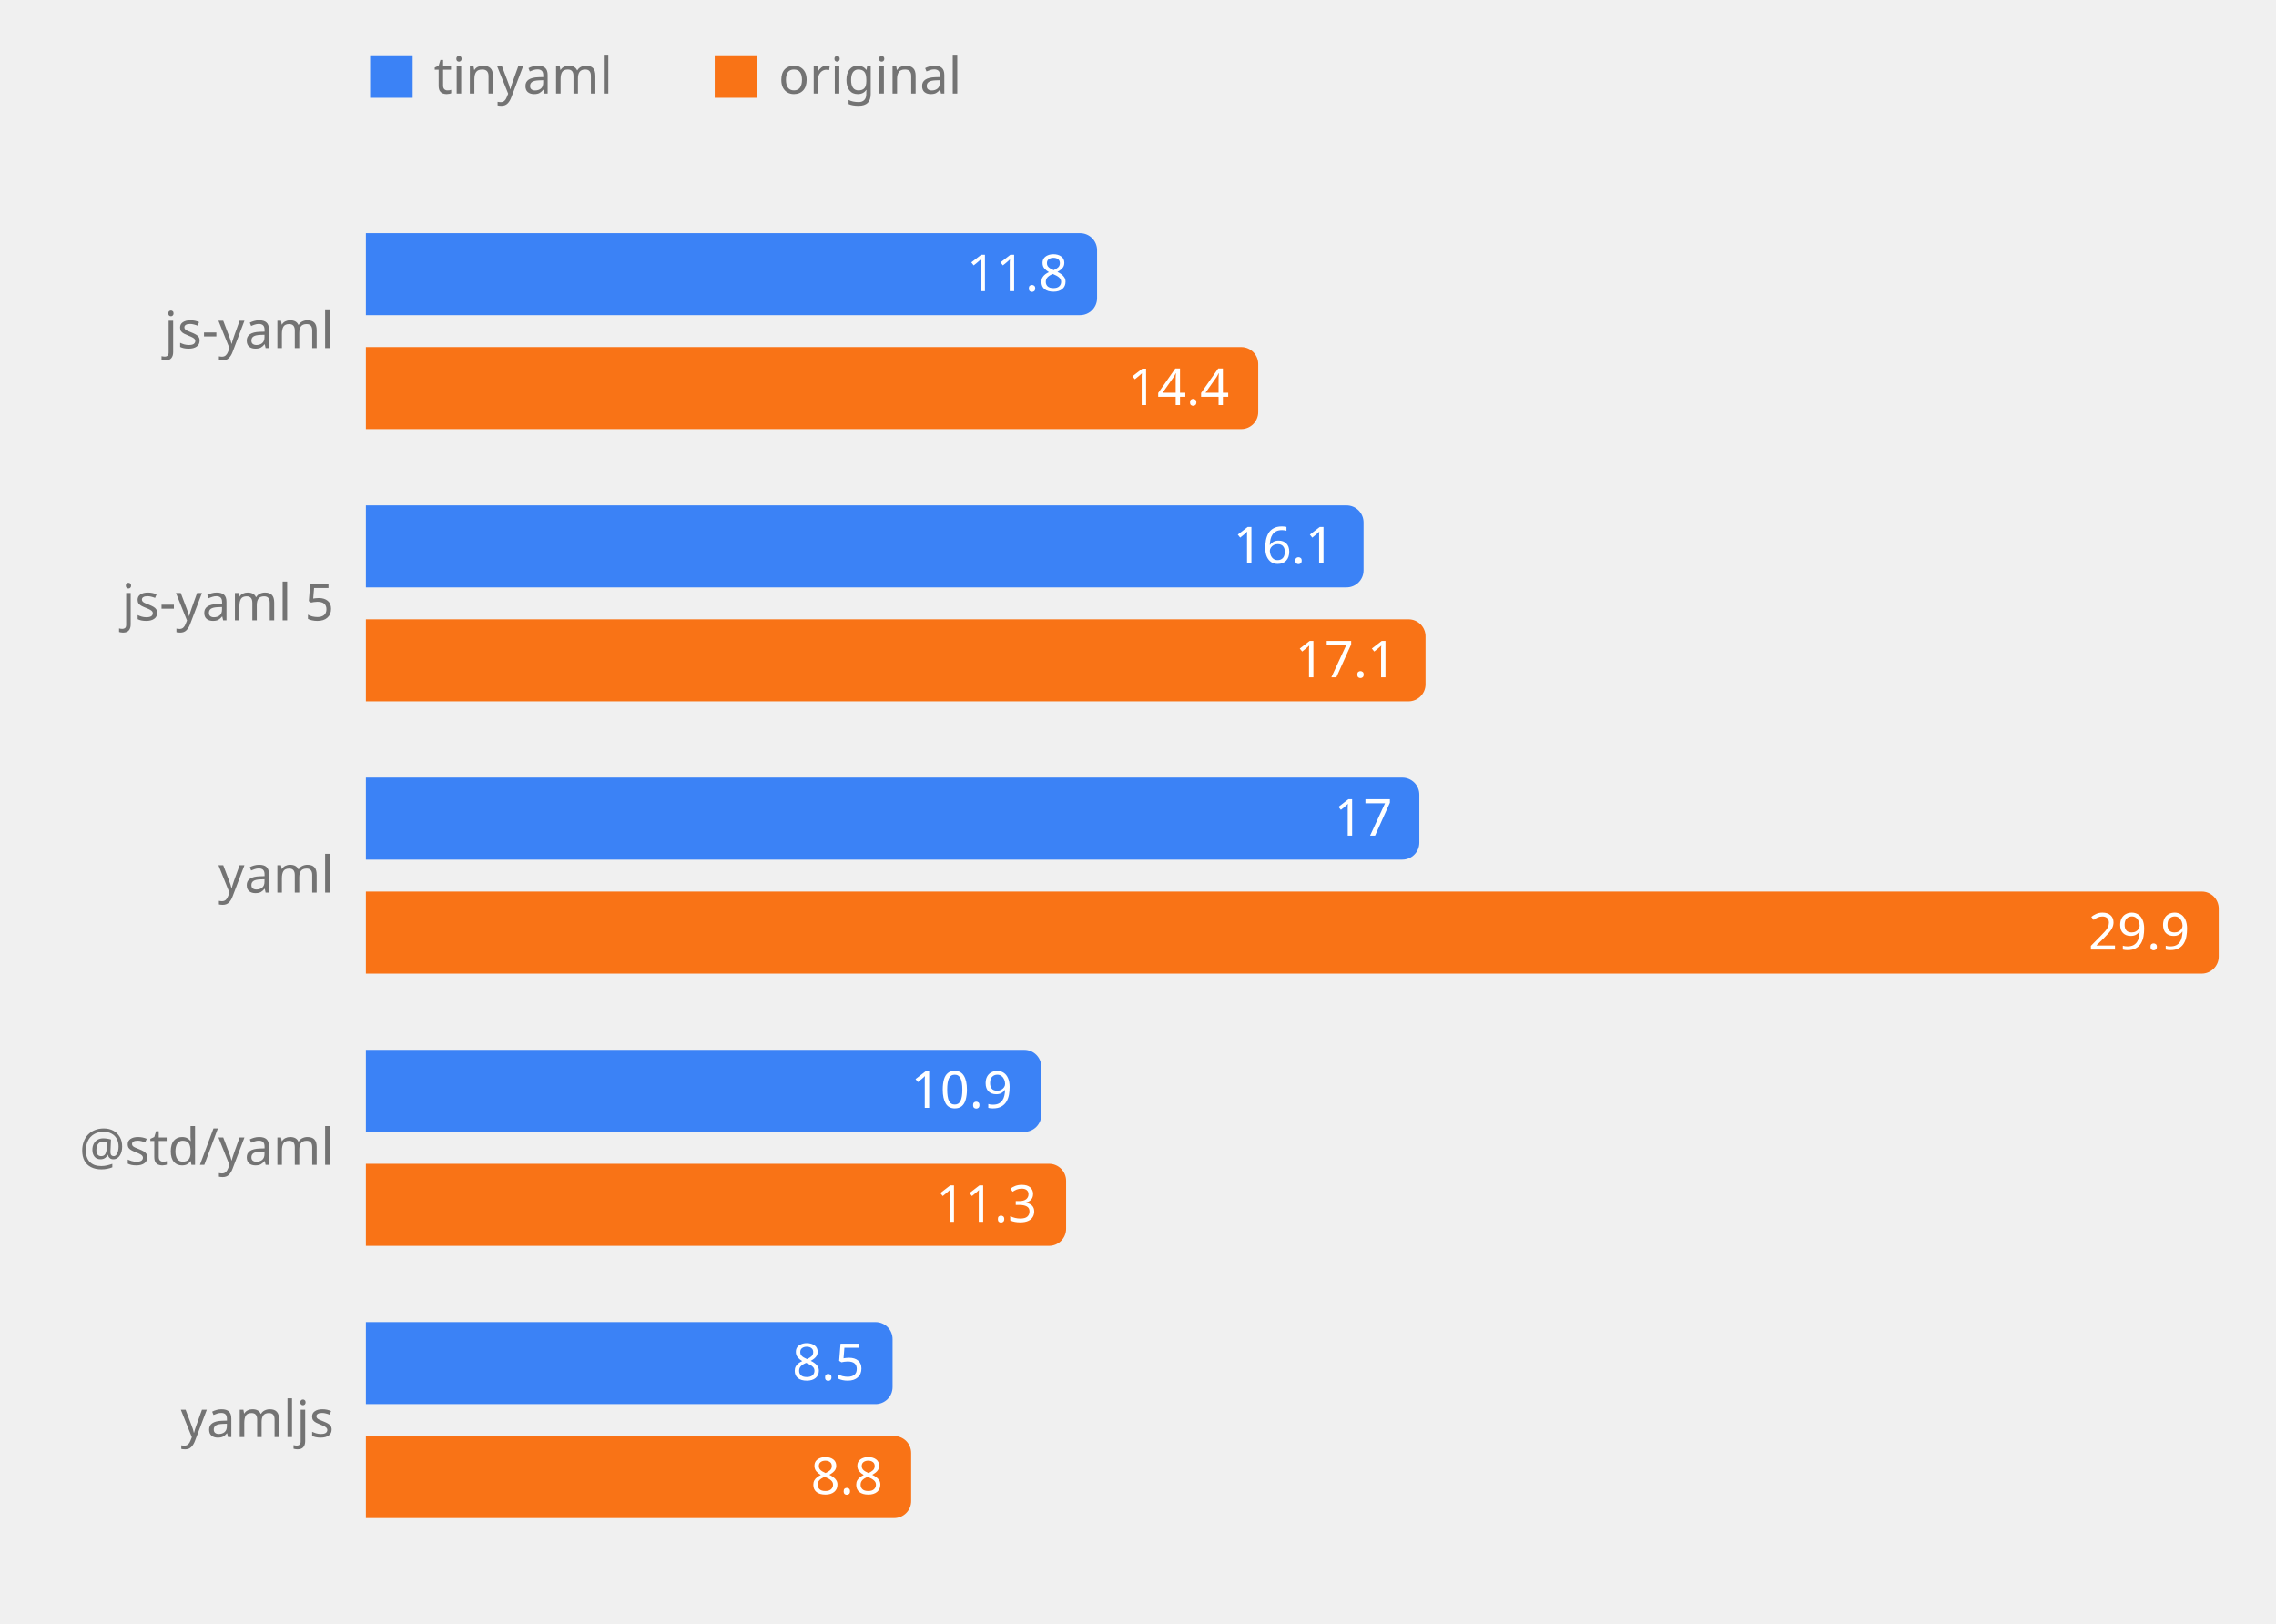
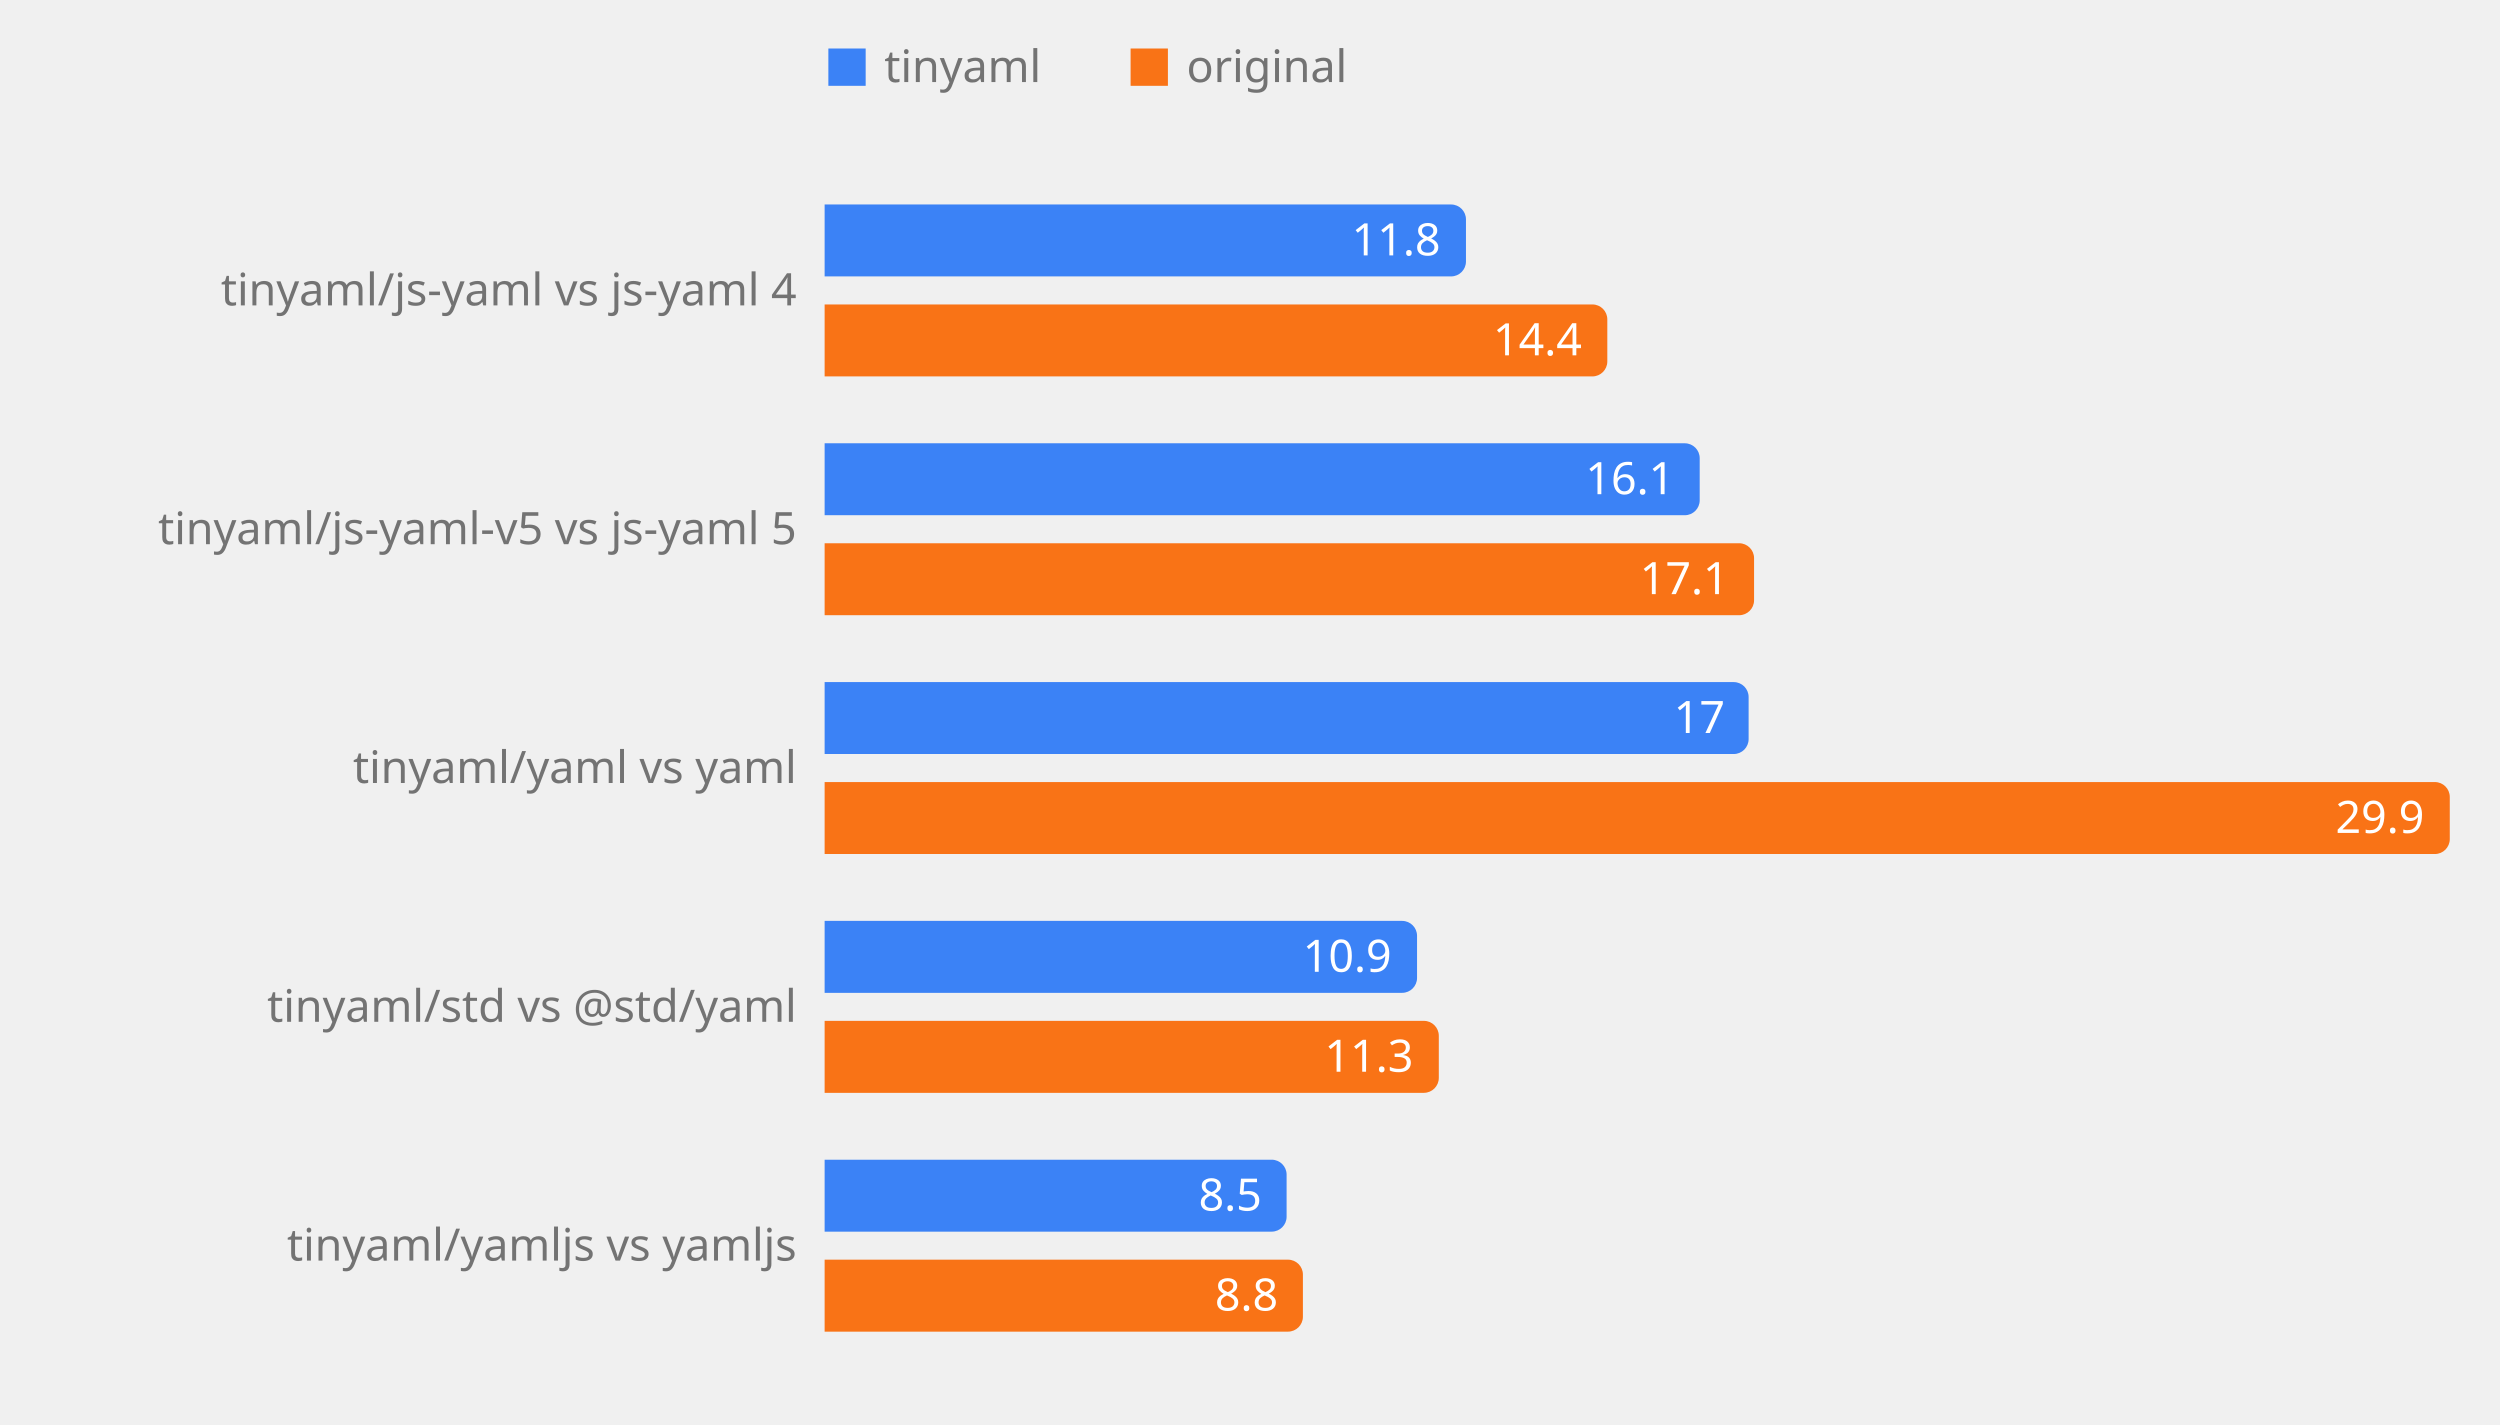
- <svg xmlns="http://www.w3.org/2000/svg" role="img" aria-label="Bundle size, KiB gzip" version="1.1" class="marks" width="535" height="381.68" viewBox="0 0 535 381.68">
-   <g fill="none" stroke-miterlimit="4" transform="translate(86,42)">
+ <svg xmlns="http://www.w3.org/2000/svg" role="img" aria-label="Bundle size, KiB gzip" version="1.1" class="marks" width="670" height="381.68" viewBox="0 0 670 381.68">
+   <g fill="none" stroke-miterlimit="4" transform="translate(221,42)">
    <g class="mark-group role-frame root">
      <g transform="translate(0,0)">
        <path class="background" d="M0,0h437v327.68h-437Z" />
        <g>
          <g class="mark-group role-axis">
            <g transform="translate(0.5,328.18)">
              <path class="background" d="M0,0h0v0h0Z" pointer-events="none" />
              <g />
            </g>
          </g>
          <g class="mark-group role-axis">
            <g transform="translate(0.5,0.5)">
              <path class="background" d="M0,0h0v0h0Z" pointer-events="none" />
              <g>
                <g class="mark-text role-axis-label" pointer-events="none">
-                   <text text-anchor="end" transform="translate(-8,39.34)" font-family="sans-serif" font-size="12px" fill="#737373" opacity="1">js-yaml</text>
-                   <text text-anchor="end" transform="translate(-8,103.34)" font-family="sans-serif" font-size="12px" fill="#737373" opacity="1">js-yaml 5</text>
-                   <text text-anchor="end" transform="translate(-8,167.34)" font-family="sans-serif" font-size="12px" fill="#737373" opacity="1">yaml</text>
-                   <text text-anchor="end" transform="translate(-8,231.34)" font-family="sans-serif" font-size="12px" fill="#737373" opacity="1">@std/yaml</text>
-                   <text text-anchor="end" transform="translate(-8,295.34)" font-family="sans-serif" font-size="12px" fill="#737373" opacity="1">yamljs</text>
+                   <text text-anchor="end" transform="translate(-8,39.34)" font-family="sans-serif" font-size="12px" fill="#737373" opacity="1">tinyaml/js-yaml vs js-yaml 4</text>
+                   <text text-anchor="end" transform="translate(-8,103.34)" font-family="sans-serif" font-size="12px" fill="#737373" opacity="1">tinyaml/js-yaml-v5 vs js-yaml 5</text>
+                   <text text-anchor="end" transform="translate(-8,167.34)" font-family="sans-serif" font-size="12px" fill="#737373" opacity="1">tinyaml/yaml vs yaml</text>
+                   <text text-anchor="end" transform="translate(-8,231.34)" font-family="sans-serif" font-size="12px" fill="#737373" opacity="1">tinyaml/std vs @std/yaml</text>
+                   <text text-anchor="end" transform="translate(-8,295.34)" font-family="sans-serif" font-size="12px" fill="#737373" opacity="1">tinyaml/yamljs vs yamljs</text>
                </g>
              </g>
            </g>
          </g>
          <g class="mark-rect role-mark layer_0_marks">
            <path d="M0,12.80L167.88,12.80C170.09,12.80,171.88,14.59,171.88,16.80L171.88,28.08C171.88,30.29,170.09,32.08,167.88,32.08L0,32.08C0,32.08,0,32.08,0,32.08L0,12.80C0,12.80,0,12.80,0,12.80Z" fill="#3b82f6" />
            <path d="M0,39.59L205.76,39.59C207.96,39.59,209.76,41.38,209.76,43.59L209.76,54.88C209.76,57.08,207.96,58.88,205.76,58.88L0,58.88C0,58.88,0,58.88,0,58.88L0,39.59C0,39.59,0,39.59,0,39.59Z" fill="#f97316" />
            <path d="M0,76.80L230.52,76.80C232.73,76.80,234.52,78.59,234.52,80.80L234.52,92.08C234.52,94.29,232.73,96.08,230.52,96.08L0,96.08C0,96.08,0,96.08,0,96.08L0,76.80C0,76.80,0,76.80,0,76.80Z" fill="#3b82f6" />
            <path d="M0,103.59L245.09,103.59C247.29,103.59,249.09,105.38,249.09,107.59L249.09,118.88C249.09,121.08,247.29,122.88,245.09,122.88L0,122.88C0,122.88,0,122.88,0,122.88L0,103.59C0,103.59,0,103.59,0,103.59Z" fill="#f97316" />
            <path d="M0,140.8L243.63,140.8C245.84,140.8,247.63,142.59,247.63,144.8L247.63,156.08C247.63,158.29,245.84,160.08,243.63,160.08L0,160.08C0,160.08,0,160.08,0,160.08L0,140.8C0,140.8,0,140.8,0,140.8Z" fill="#3b82f6" />
            <path d="M0,167.59L431.54,167.59C433.75,167.59,435.54,169.38,435.54,171.59L435.54,182.88C435.54,185.08,433.75,186.88,431.54,186.88L0,186.88C0,186.88,0,186.88,0,186.88L0,167.59C0,167.59,0,167.59,0,167.59Z" fill="#f97316" />
            <path d="M0,204.8L154.77,204.8C156.98,204.8,158.77,206.59,158.77,208.8L158.77,220.08C158.77,222.29,156.98,224.08,154.77,224.08L0,224.08C0,224.08,0,224.08,0,224.08L0,204.8C0,204.8,0,204.8,0,204.8Z" fill="#3b82f6" />
            <path d="M0,231.59L160.60,231.59C162.81,231.59,164.60,233.38,164.60,235.59L164.60,246.88C164.60,249.08,162.81,250.88,160.60,250.88L0,250.88C0,250.88,0,250.88,0,250.88L0,231.59C0,231.59,0,231.59,0,231.59Z" fill="#f97316" />
            <path d="M0,268.8L119.81,268.8C122.02,268.8,123.81,270.59,123.81,272.8L123.81,284.08C123.81,286.29,122.02,288.08,119.81,288.08L0,288.08C0,288.08,0,288.08,0,288.08L0,268.8C0,268.8,0,268.8,0,268.8Z" fill="#3b82f6" />
            <path d="M0,295.59L124.18,295.59C126.39,295.59,128.18,297.38,128.18,299.59L128.18,310.88C128.18,313.08,126.39,314.88,124.18,314.88L0,314.88C0,314.88,0,314.88,0,314.88L0,295.59C0,295.59,0,295.59,0,295.59Z" fill="#f97316" />
          </g>
          <g class="mark-text role-mark">
            <text text-anchor="middle" transform="translate(153.16,26.44)" font-family="sans-serif" font-size="12px" font-weight="500" fill="#ffffff">11.8</text>
            <text text-anchor="middle" transform="translate(191.04,53.23)" font-family="sans-serif" font-size="12px" font-weight="500" fill="#ffffff">14.4</text>
            <text text-anchor="middle" transform="translate(215.80,90.44)" font-family="sans-serif" font-size="12px" font-weight="500" fill="#ffffff">16.1</text>
            <text text-anchor="middle" transform="translate(230.37,117.23)" font-family="sans-serif" font-size="12px" font-weight="500" fill="#ffffff">17.1</text>
            <text text-anchor="middle" transform="translate(234.43,154.44)" font-family="sans-serif" font-size="12px" font-weight="500" fill="#ffffff">17</text>
            <text text-anchor="middle" transform="translate(416.82,181.23)" font-family="sans-serif" font-size="12px" font-weight="500" fill="#ffffff">29.9</text>
            <text text-anchor="middle" transform="translate(140.05,218.44)" font-family="sans-serif" font-size="12px" font-weight="500" fill="#ffffff">10.9</text>
            <text text-anchor="middle" transform="translate(145.88,245.23)" font-family="sans-serif" font-size="12px" font-weight="500" fill="#ffffff">11.3</text>
            <text text-anchor="middle" transform="translate(108.69,282.44)" font-family="sans-serif" font-size="12px" font-weight="500" fill="#ffffff">8.5</text>
            <text text-anchor="middle" transform="translate(113.06,309.23)" font-family="sans-serif" font-size="12px" font-weight="500" fill="#ffffff">8.8</text>
          </g>
          <g class="mark-group role-legend">
            <g transform="translate(0,-30)">
              <path class="background" d="M0,0h142v12h-142Z" pointer-events="none" />
              <g>
                <g class="mark-group role-legend-entry">
                  <g transform="translate(0,0)">
                    <path class="background" d="M0,0h0v0h0Z" pointer-events="none" />
                    <g>
                      <g class="mark-group role-scope">
                        <g transform="translate(0,0)">
                          <path class="background" d="M0,0h60.16v12h-60.16Z" pointer-events="none" opacity="1" />
                          <g>
                            <g class="mark-symbol role-legend-symbol" pointer-events="none">
                              <path transform="translate(6,6)" d="M-5,-5h10v10h-10Z" fill="#3b82f6" stroke-width="1.5" opacity="1" />
                            </g>
                            <g class="mark-text role-legend-label" pointer-events="none">
                              <text text-anchor="start" transform="translate(16,10)" font-family="sans-serif" font-size="12px" fill="#737373" opacity="1">tinyaml</text>
                            </g>
                          </g>
                        </g>
                        <g transform="translate(81,0)">
                          <path class="background" d="M0,0h60.16v12h-60.16Z" pointer-events="none" opacity="1" />
                          <g>
                            <g class="mark-symbol role-legend-symbol" pointer-events="none">
                              <path transform="translate(6,6)" d="M-5,-5h10v10h-10Z" fill="#f97316" stroke-width="1.5" opacity="1" />
                            </g>
                            <g class="mark-text role-legend-label" pointer-events="none">
                              <text text-anchor="start" transform="translate(16,10)" font-family="sans-serif" font-size="12px" fill="#737373" opacity="1">original</text>
                            </g>
                          </g>
                        </g>
                      </g>
                    </g>
                  </g>
                </g>
              </g>
            </g>
          </g>
        </g>
      </g>
    </g>
  </g>
</svg>
